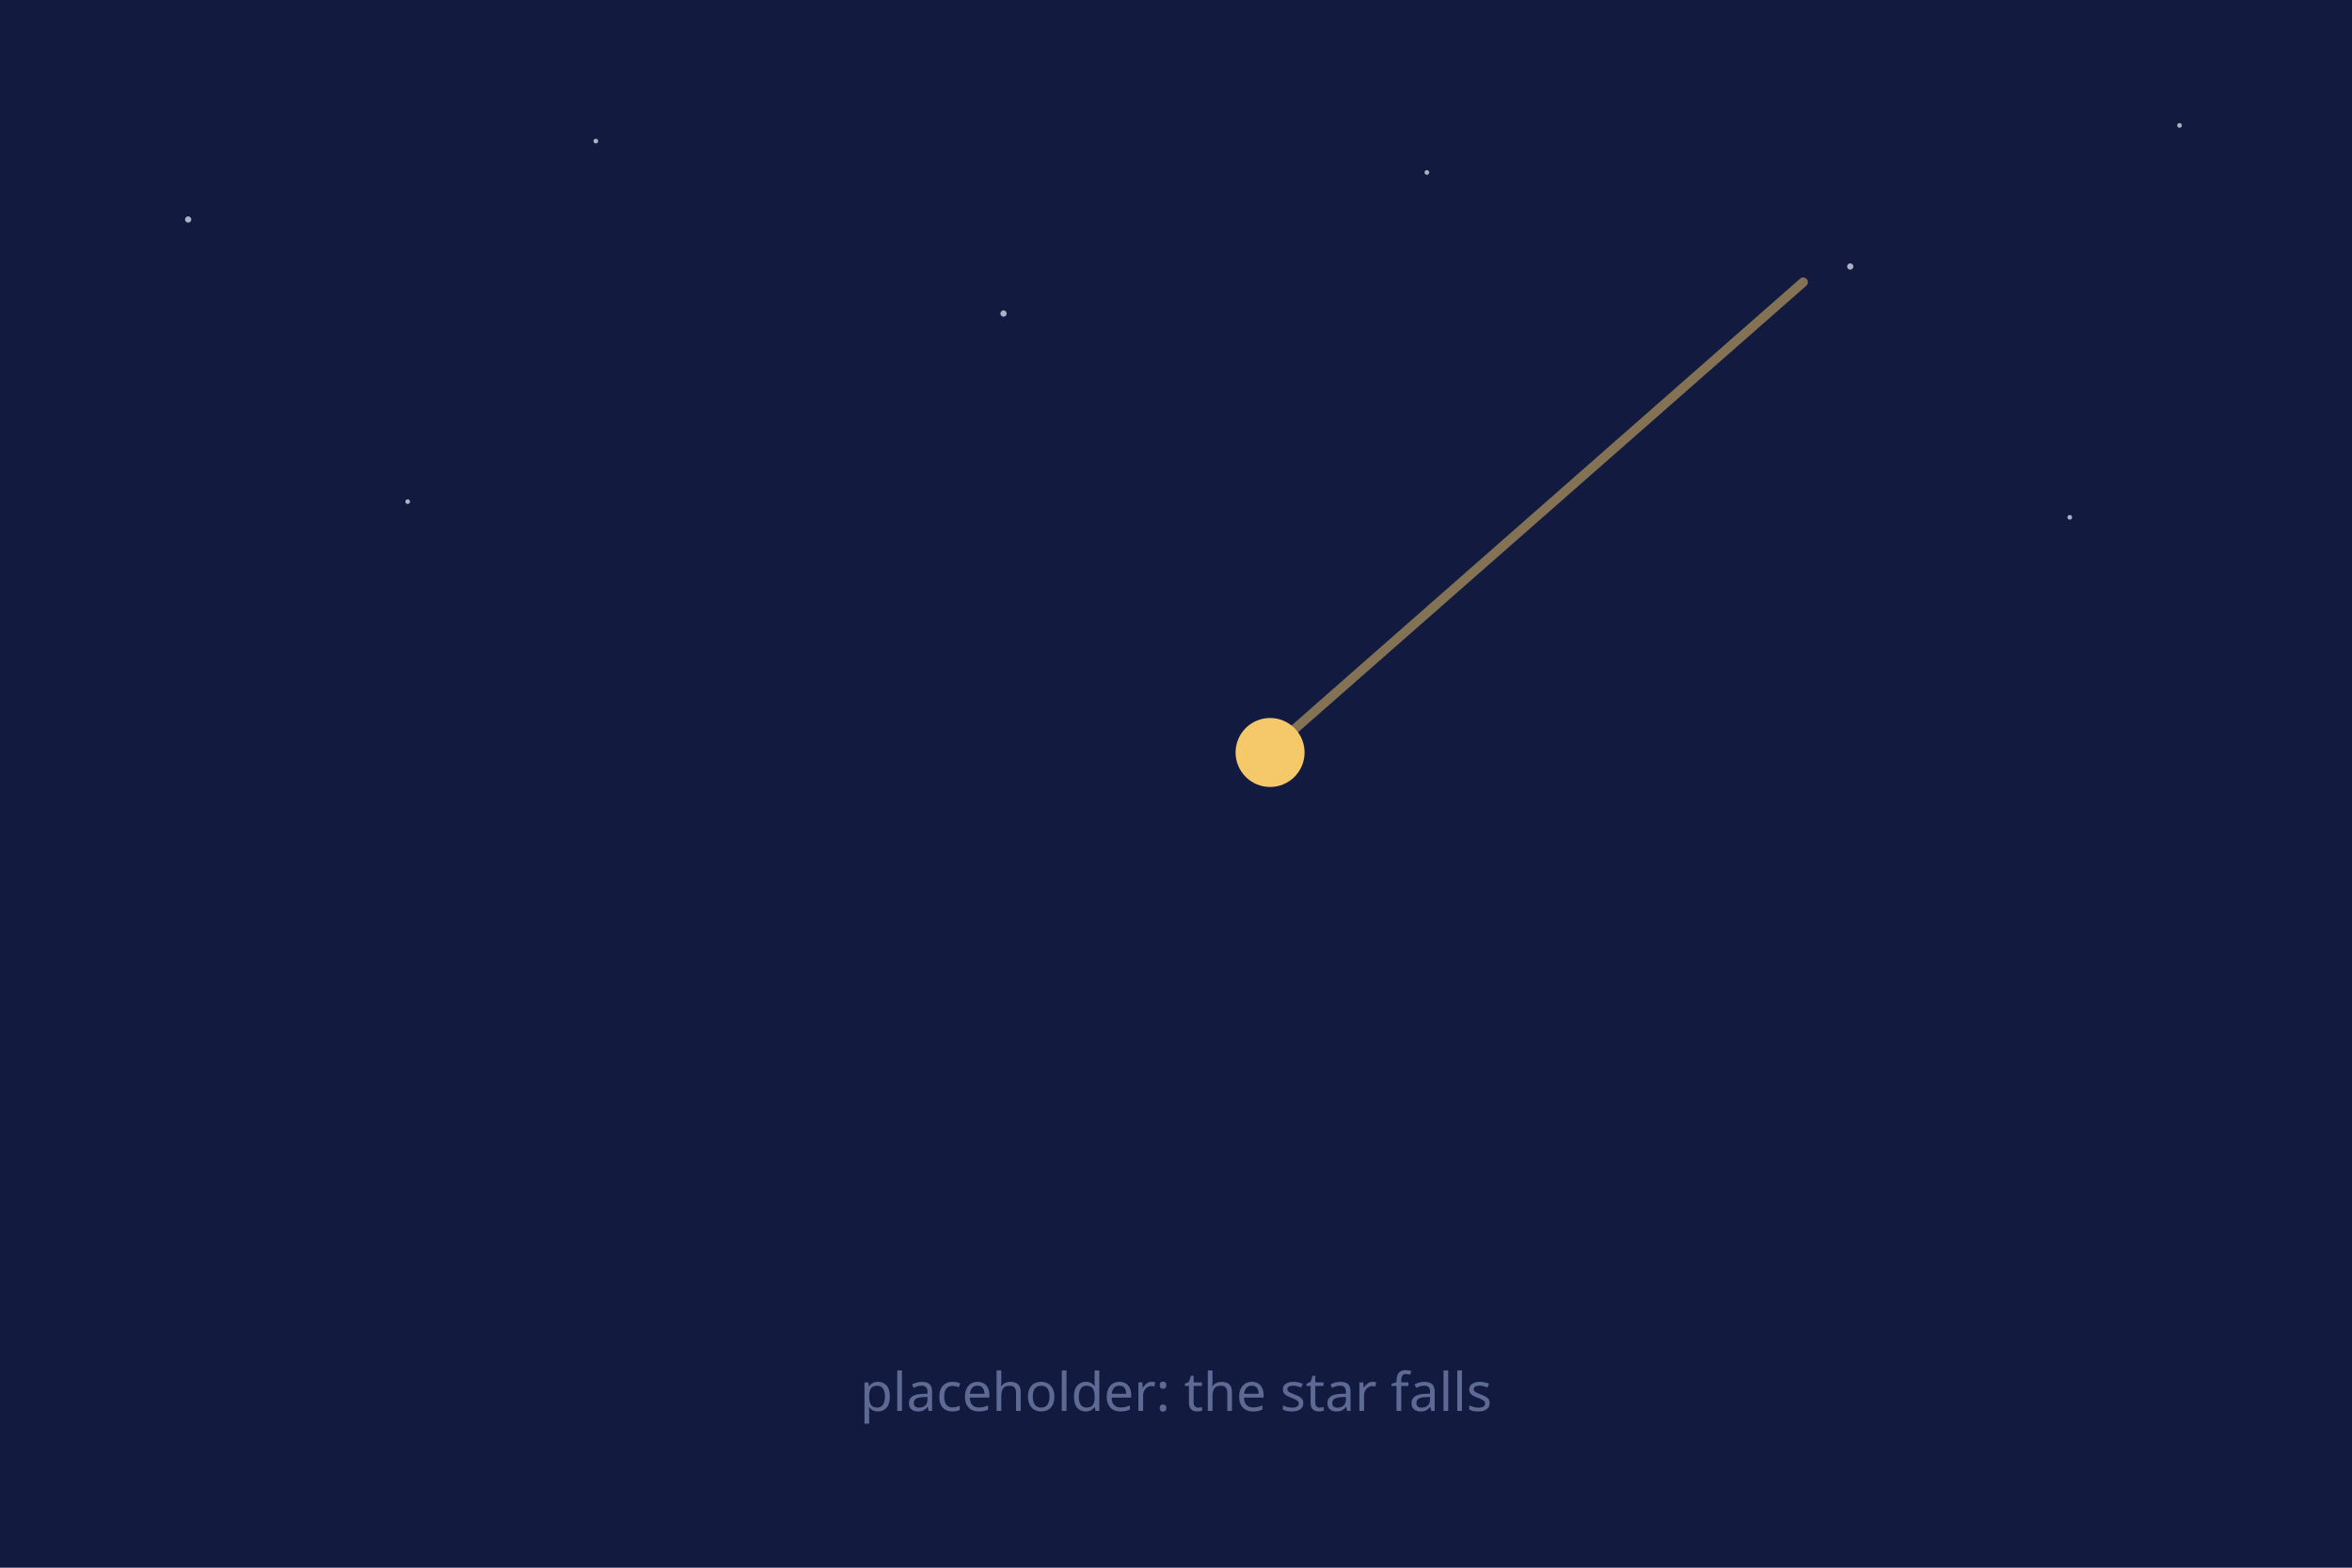
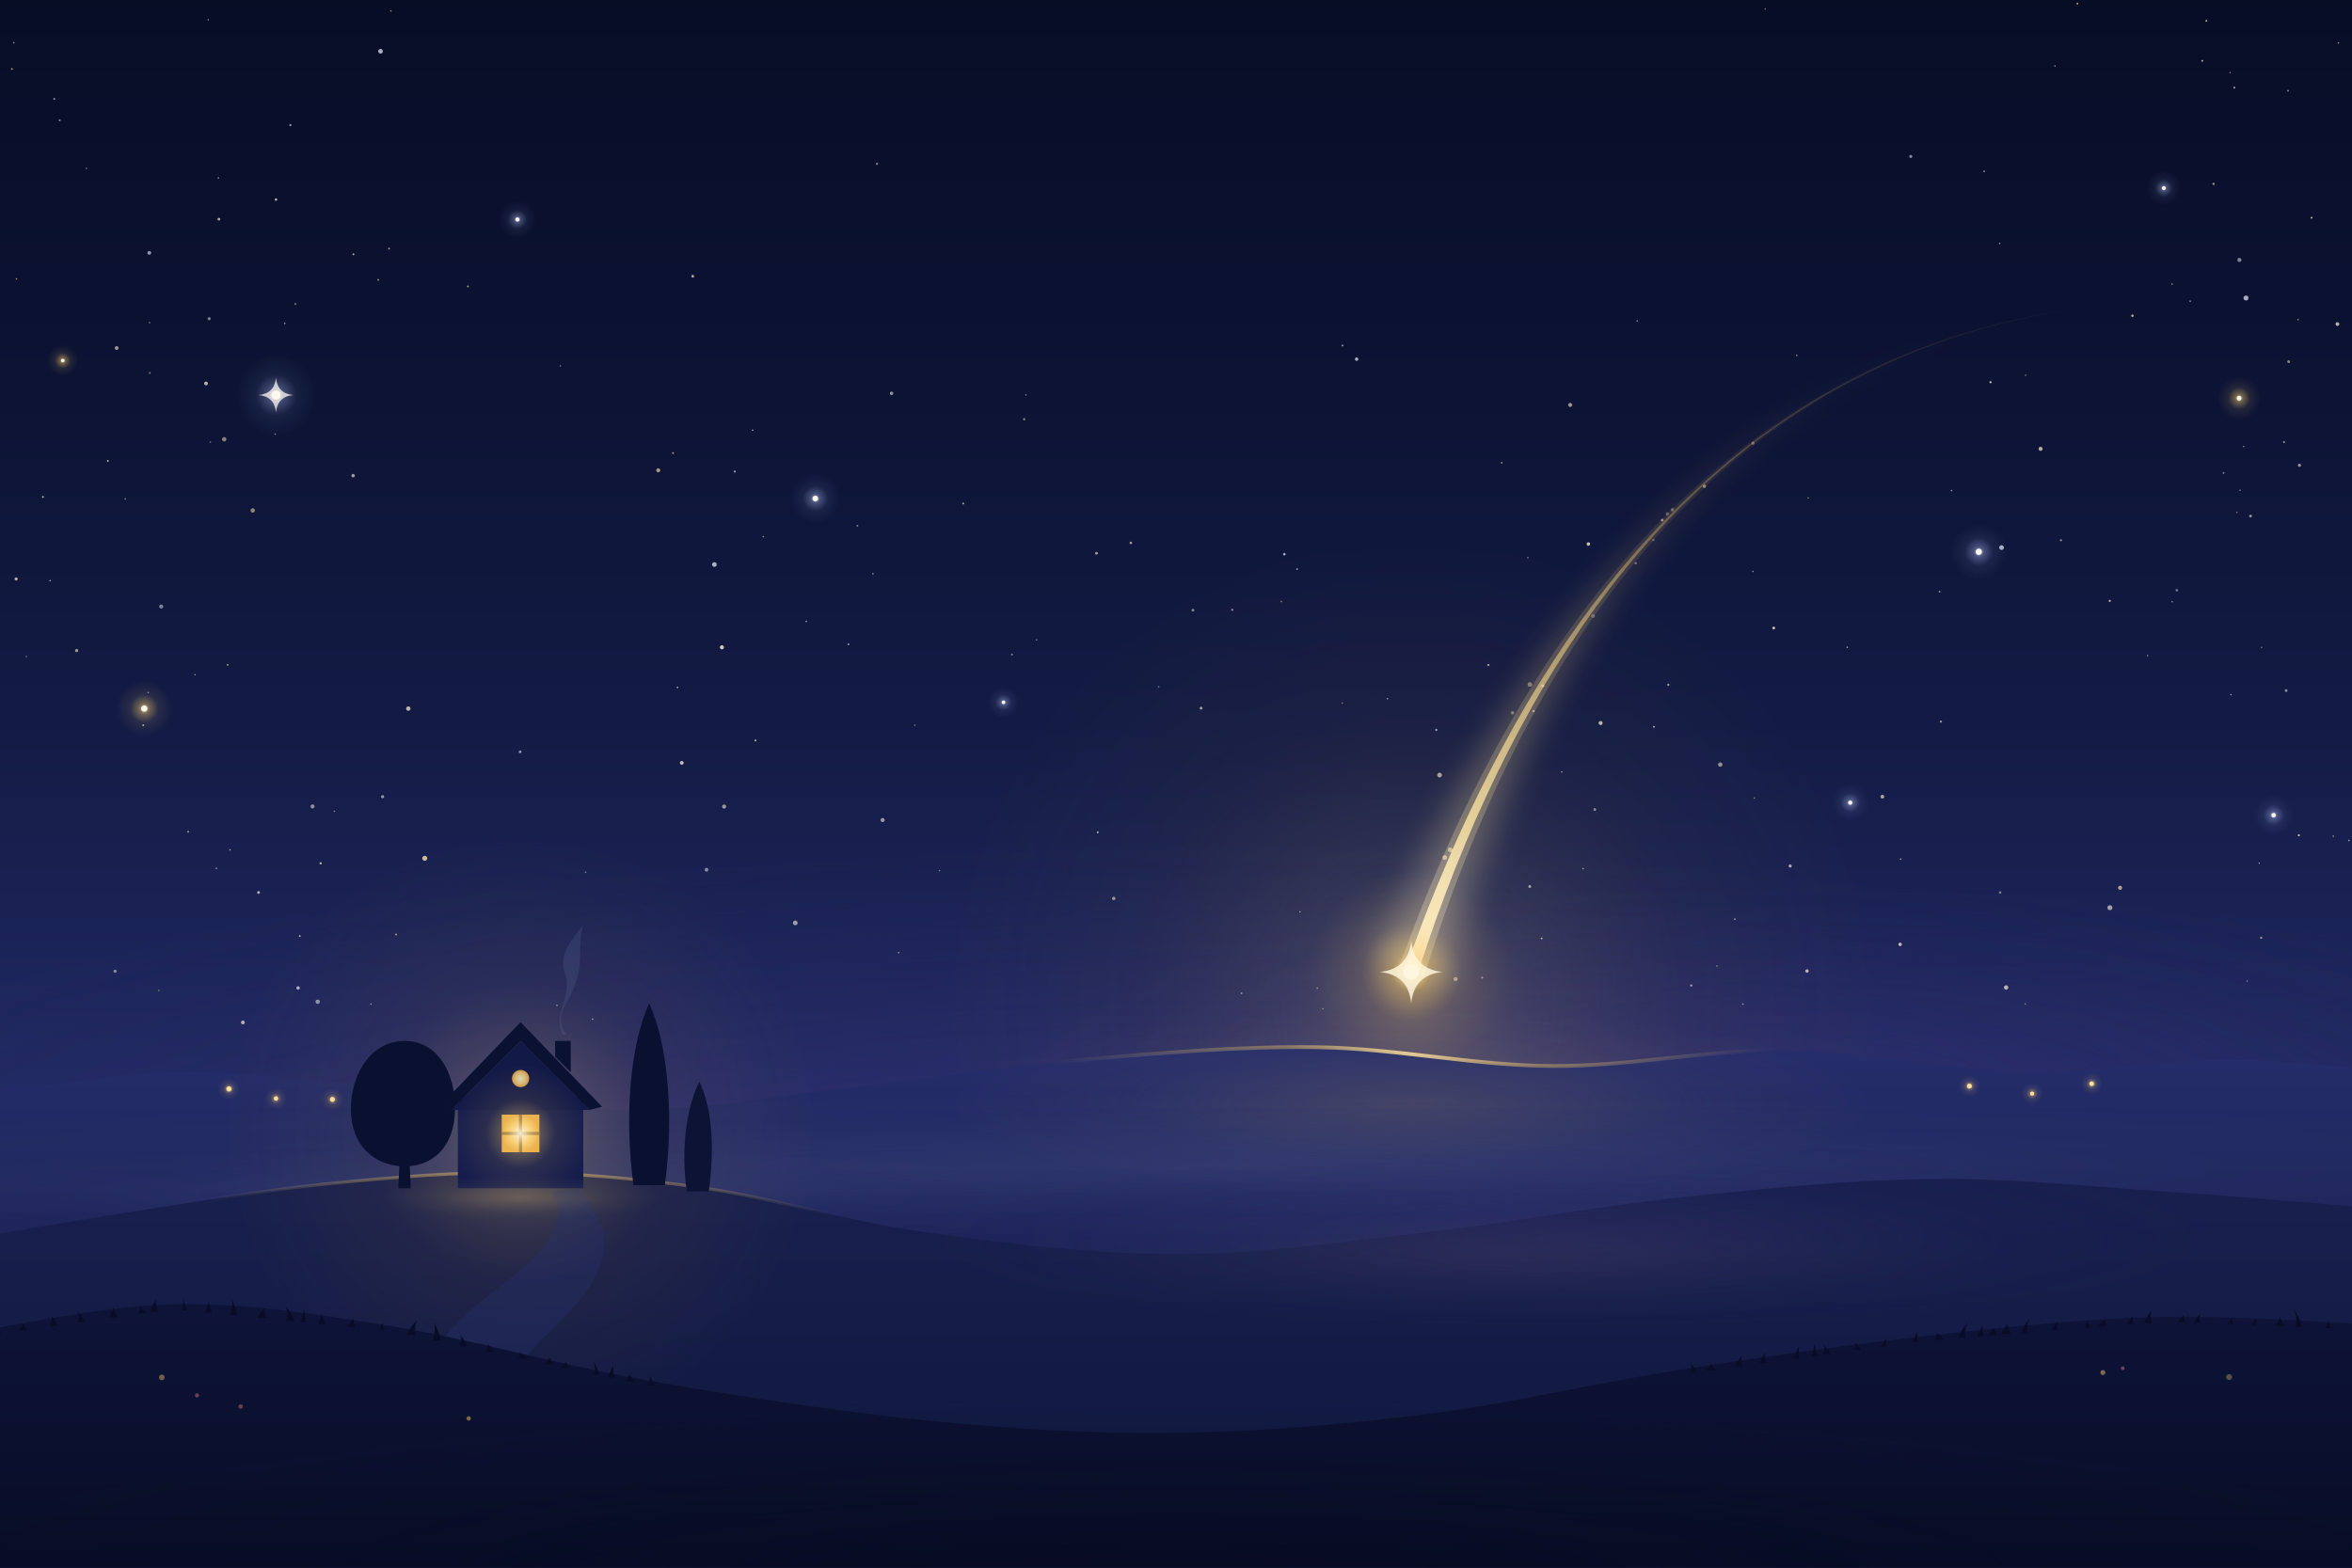
<svg xmlns="http://www.w3.org/2000/svg" viewBox="0 0 1500 1000" preserveAspectRatio="xMidYMid slice">
-   <rect width="1500" height="1000" fill="#121a40" />
-   <g fill="#eef1ff" opacity="0.7">
-     <circle cx="120" cy="140" r="2" />
-     <circle cx="380" cy="90" r="1.5" />
-     <circle cx="640" cy="200" r="2" />
-     <circle cx="910" cy="110" r="1.5" />
-     <circle cx="1180" cy="170" r="2" />
-     <circle cx="1390" cy="80" r="1.5" />
-     <circle cx="260" cy="320" r="1.5" />
-     <circle cx="1320" cy="330" r="1.5" />
+   <defs>
+     <radialGradient id="hw">
+       <stop offset="0" stop-color="#fff6dc" stop-opacity="0.9" />
+       <stop offset="0.18" stop-color="#f5c969" stop-opacity="0.42" />
+       <stop offset="0.5" stop-color="#f5c969" stop-opacity="0.1" />
+       <stop offset="1" stop-color="#f5c969" stop-opacity="0" />
+     </radialGradient>
+     <radialGradient id="hc">
+       <stop offset="0" stop-color="#f4f6ff" stop-opacity="0.85" />
+       <stop offset="0.18" stop-color="#a9b8e8" stop-opacity="0.36" />
+       <stop offset="0.5" stop-color="#a9b8e8" stop-opacity="0.08" />
+       <stop offset="1" stop-color="#a9b8e8" stop-opacity="0" />
+     </radialGradient>
+     <filter id="soft" x="-10%" y="-10%" width="120%" height="120%">
+       <feGaussianBlur stdDeviation="7" />
+     </filter>
+     <linearGradient id="sky" gradientUnits="userSpaceOnUse" x1="0" y1="0" x2="0" y2="780">
+       <stop offset="0" stop-color="#080d26" />
+       <stop offset="0.32" stop-color="#0c1334" />
+       <stop offset="0.62" stop-color="#141c47" />
+       <stop offset="0.86" stop-color="#1f2860" />
+       <stop offset="1" stop-color="#2b2d6c" />
+     </linearGradient>
+     <radialGradient id="bV">
+       <stop offset="0" stop-color="#3b3478" />
+       <stop offset="0.3" stop-color="#3b3478" stop-opacity="0.62" />
+       <stop offset="0.62" stop-color="#3b3478" stop-opacity="0.22" />
+       <stop offset="1" stop-color="#3b3478" stop-opacity="0" />
+     </radialGradient>
+     <radialGradient id="bM">
+       <stop offset="0" stop-color="#a9b8e8" />
+       <stop offset="0.3" stop-color="#a9b8e8" stop-opacity="0.62" />
+       <stop offset="0.62" stop-color="#a9b8e8" stop-opacity="0.22" />
+       <stop offset="1" stop-color="#a9b8e8" stop-opacity="0" />
+     </radialGradient>
+     <radialGradient id="bG">
+       <stop offset="0" stop-color="#f5c969" />
+       <stop offset="0.3" stop-color="#f5c969" stop-opacity="0.62" />
+       <stop offset="0.62" stop-color="#f5c969" stop-opacity="0.22" />
+       <stop offset="1" stop-color="#f5c969" stop-opacity="0" />
+     </radialGradient>
+     <radialGradient id="bK">
+       <stop offset="0" stop-color="#060a1e" />
+       <stop offset="0.3" stop-color="#060a1e" stop-opacity="0.62" />
+       <stop offset="0.62" stop-color="#060a1e" stop-opacity="0.22" />
+       <stop offset="1" stop-color="#060a1e" stop-opacity="0" />
+     </radialGradient>
+     <radialGradient id="fall" gradientUnits="userSpaceOnUse" cx="900" cy="640" r="300">
+       <stop offset="0" stop-color="#f5c969" stop-opacity="0.26" />
+       <stop offset="0.25" stop-color="#f5c969" stop-opacity="0.12" />
+       <stop offset="0.6" stop-color="#d99a2b" stop-opacity="0.04" />
+       <stop offset="1" stop-color="#d99a2b" stop-opacity="0" />
+     </radialGradient>
+     <linearGradient id="trail" gradientUnits="userSpaceOnUse" x1="1330" y1="196" x2="900" y2="620">
+       <stop offset="0" stop-color="#f5c969" stop-opacity="0" />
+       <stop offset="0.45" stop-color="#f5c969" stop-opacity="0.28" />
+       <stop offset="0.85" stop-color="#ffe7a6" stop-opacity="0.8" />
+       <stop offset="1" stop-color="#fff4d6" />
+     </linearGradient>
+     <linearGradient id="farH" gradientUnits="userSpaceOnUse" x1="0" y1="660" x2="0" y2="820">
+       <stop offset="0" stop-color="#262e6c" />
+       <stop offset="1" stop-color="#1a2255" />
+     </linearGradient>
+     <linearGradient id="midH" gradientUnits="userSpaceOnUse" x1="0" y1="740" x2="0" y2="1000">
+       <stop offset="0" stop-color="#18204f" />
+       <stop offset="1" stop-color="#0f163b" />
+     </linearGradient>
+     <linearGradient id="nearH" gradientUnits="userSpaceOnUse" x1="0" y1="830" x2="0" y2="1000">
+       <stop offset="0" stop-color="#0e1438" />
+       <stop offset="1" stop-color="#080c26" />
+     </linearGradient>
+     <radialGradient id="rim" gradientUnits="userSpaceOnUse" cx="900" cy="668" r="230">
+       <stop offset="0" stop-color="#ffe2a0" stop-opacity="0.95" />
+       <stop offset="0.35" stop-color="#f5c969" stop-opacity="0.45" />
+       <stop offset="1" stop-color="#f5c969" stop-opacity="0" />
+     </radialGradient>
+     <radialGradient id="win" gradientUnits="userSpaceOnUse" cx="332" cy="722" r="190">
+       <stop offset="0" stop-color="#f5c969" stop-opacity="0.42" />
+       <stop offset="0.18" stop-color="#f5c969" stop-opacity="0.2" />
+       <stop offset="0.5" stop-color="#d99a2b" stop-opacity="0.06" />
+       <stop offset="1" stop-color="#d99a2b" stop-opacity="0" />
+     </radialGradient>
+     <radialGradient id="pane">
+       <stop offset="0" stop-color="#fff3cf" />
+       <stop offset="0.6" stop-color="#f8d37c" />
+       <stop offset="1" stop-color="#e7a945" />
+     </radialGradient>
+     <radialGradient id="midRim" gradientUnits="userSpaceOnUse" cx="332" cy="748" r="200">
+       <stop offset="0" stop-color="#f5c969" stop-opacity="0.55" />
+       <stop offset="1" stop-color="#f5c969" stop-opacity="0" />
+     </radialGradient>
+   </defs>
+   <rect width="1500" height="1000" fill="url(#sky)" />
+   <ellipse cx="760" cy="770" rx="980" ry="230" fill="url(#bV)" opacity="0.55" />
+   <ellipse cx="1150" cy="700" rx="520" ry="140" fill="url(#bV)" opacity="0.35" />
+   <g fill="#f7f0dc">
+     <circle cx="120" cy="530.5" r="0.6" opacity="0.584" />
+     <circle cx="241.2" cy="178.5" r="0.6" opacity="0.548" />
+     <circle cx="191.2" cy="597.1" r="0.6" opacity="0.679" />
+     <circle cx="1153.2" cy="317.6" r="0.5" opacity="0.449" />
+     <circle cx="1466.5" cy="296.8" r="1" opacity="0.584" />
+     <circle cx="699.3" cy="352.9" r="0.9" opacity="0.606" />
+     <circle cx="945.3" cy="623.6" r="0.6" opacity="0.545" />
+     <circle cx="1279.4" cy="629.9" r="1.4" opacity="0.689" />
+     <circle cx="461.8" cy="514.5" r="1.3" opacity="0.586" />
+     <circle cx="996" cy="492.4" r="0.5" opacity="0.61" />
+     <circle cx="138" cy="553.9" r="0.5" opacity="0.626" />
+     <circle cx="1275.6" cy="569.3" r="0.8" opacity="0.464" />
+     <circle cx="91.4" cy="462.6" r="0.6" opacity="0.647" />
+     <circle cx="507.2" cy="588.7" r="1.5" opacity="0.596" />
+     <circle cx="843.7" cy="643.5" r="0.5" opacity="0.464" />
+     <circle cx="1474.2" cy="138.9" r="0.6" opacity="0.713" />
+     <circle cx="1345.6" cy="579" r="1.6" opacity="0.616" />
+     <circle cx="1345.5" cy="383.3" r="0.7" opacity="0.691" />
+     <circle cx="377.9" cy="650.1" r="0.5" opacity="0.627" />
+     <circle cx="856" cy="448.5" r="0.5" opacity="0.434" />
+     <circle cx="1369.6" cy="418.2" r="0.5" opacity="0.533" />
+     <circle cx="10.3" cy="369.3" r="1" opacity="0.709" />
+     <circle cx="1275.3" cy="155.3" r="0.5" opacity="0.608" />
+     <circle cx="32" cy="370.4" r="0.5" opacity="0.631" />
+     <circle cx="48.9" cy="415" r="1" opacity="0.603" />
+     <circle cx="1054.8" cy="463.6" r="0.6" opacity="0.713" />
+     <circle cx="1442.3" cy="413" r="0.5" opacity="0.435" />
+     <circle cx="199.3" cy="514.4" r="1.3" opacity="0.535" />
+     <circle cx="916" cy="465.6" r="0.7" opacity="0.636" />
+     <circle cx="1396.8" cy="192.1" r="0.5" opacity="0.587" />
+     <circle cx="357.4" cy="233.4" r="0.5" opacity="0.436" />
+     <circle cx="1425" cy="55.9" r="0.6" opacity="0.702" />
+     <circle cx="480" cy="274.4" r="0.5" opacity="0.661" />
+     <circle cx="432.1" cy="438.5" r="0.6" opacity="0.557" />
+     <circle cx="175.5" cy="276.9" r="0.5" opacity="0.47" />
+     <circle cx="213.3" cy="517.5" r="0.5" opacity="0.502" />
+     <circle cx="1237" cy="377.4" r="0.6" opacity="0.509" />
+     <circle cx="1465.6" cy="203.9" r="0.5" opacity="0.568" />
+     <circle cx="1097.1" cy="487.7" r="1.4" opacity="0.537" />
+     <circle cx="1118.8" cy="509.1" r="0.5" opacity="0.481" />
+     <circle cx="661.1" cy="408.2" r="0.5" opacity="0.497" />
+     <circle cx="481.8" cy="472.3" r="0.6" opacity="0.712" />
+     <circle cx="139.6" cy="139.8" r="0.9" opacity="0.681" />
+     <circle cx="1360" cy="201.4" r="0.8" opacity="0.676" />
+     <circle cx="1426.6" cy="326.8" r="0.5" opacity="0.433" />
+     <circle cx="1131.2" cy="400.6" r="0.9" opacity="0.78" />
+     <circle cx="441.8" cy="176.2" r="0.9" opacity="0.663" />
+     <circle cx="249.3" cy="7" r="0.5" opacity="0.568" />
+     <circle cx="1490.7" cy="206.7" r="1.2" opacity="0.716" />
+     <circle cx="16.8" cy="418.8" r="0.5" opacity="0.433" />
+     <circle cx="1013" cy="347" r="1.1" opacity="0.804" />
+     <circle cx="139.3" cy="113.5" r="0.5" opacity="0.582" />
+     <circle cx="1064" cy="436.8" r="0.7" opacity="0.606" />
+     <circle cx="1301.4" cy="286.3" r="1.3" opacity="0.687" />
+     <circle cx="355.2" cy="641.3" r="0.5" opacity="0.54" />
+     <circle cx="1498" cy="536.1" r="0.5" opacity="0.67" />
+     <circle cx="434.8" cy="486.6" r="1.2" opacity="0.761" />
+     <circle cx="146.7" cy="542.1" r="0.5" opacity="0.601" />
+     <circle cx="721.2" cy="346.3" r="0.8" opacity="0.627" />
+     <circle cx="546.8" cy="335.4" r="0.6" opacity="0.455" />
+     <circle cx="1407.1" cy="13.3" r="0.6" opacity="0.67" />
+     <circle cx="1001.4" cy="258.3" r="1.3" opacity="0.579" />
+     <circle cx="645.4" cy="417.5" r="0.6" opacity="0.508" />
+     <circle cx="73.4" cy="619.5" r="1" opacity="0.504" />
+     <circle cx="298.4" cy="182.7" r="0.6" opacity="0.59" />
+     <circle cx="541.1" cy="411" r="0.6" opacity="0.566" />
+     <circle cx="1385.3" cy="383.8" r="0.5" opacity="0.531" />
+     <circle cx="131.4" cy="244.6" r="1.2" opacity="0.728" />
+     <circle cx="1466.1" cy="532.8" r="0.7" opacity="0.718" />
+     <circle cx="248.1" cy="158.6" r="0.6" opacity="0.589" />
+     <circle cx="134.1" cy="282" r="0.5" opacity="0.431" />
+     <circle cx="1291.6" cy="640.4" r="0.5" opacity="0.431" />
+     <circle cx="928.3" cy="624.5" r="1.3" opacity="0.524" />
+     <circle cx="55.1" cy="107.4" r="0.5" opacity="0.455" />
+     <circle cx="562.9" cy="523.1" r="1.3" opacity="0.598" />
+     <circle cx="204.5" cy="550.7" r="0.7" opacity="0.722" />
+     <circle cx="1017.1" cy="516.4" r="0.9" opacity="0.521" />
+     <circle cx="1106.4" cy="586.3" r="0.6" opacity="0.486" />
+     <circle cx="27.4" cy="317" r="0.6" opacity="0.719" />
+     <circle cx="1422.3" cy="46.3" r="0.5" opacity="0.489" />
+     <circle cx="244" cy="508.2" r="1" opacity="0.564" />
+     <circle cx="1269.5" cy="243.8" r="0.7" opacity="0.739" />
+     <circle cx="1044.1" cy="204.7" r="0.5" opacity="0.555" />
+     <circle cx="74.4" cy="222" r="1.2" opacity="0.601" />
+     <circle cx="1435.3" cy="329.2" r="0.9" opacity="0.565" />
+     <circle cx="154.9" cy="652.2" r="1.2" opacity="0.689" />
+     <circle cx="79.9" cy="318.2" r="0.5" opacity="0.54" />
+     <circle cx="760.8" cy="389.2" r="0.9" opacity="0.495" />
+     <circle cx="1488.1" cy="533.4" r="0.5" opacity="0.556" />
+     <circle cx="1078.6" cy="628.6" r="0.7" opacity="0.637" />
+     <circle cx="1111.5" cy="640.5" r="0.5" opacity="0.581" />
+     <circle cx="1125.4" cy="680.9" r="0.5" opacity="0.463" />
+     <circle cx="1491.4" cy="27.4" r="0.5" opacity="0.584" />
+     <circle cx="653.2" cy="267.4" r="0.7" opacity="0.543" />
+     <circle cx="573.1" cy="607.7" r="0.5" opacity="0.595" />
+     <circle cx="68.8" cy="294" r="0.6" opacity="0.708" />
+     <circle cx="1310.6" cy="42.1" r="0.5" opacity="0.564" />
+     <circle cx="1459.2" cy="57.9" r="0.6" opacity="0.467" />
+     <circle cx="1020.8" cy="461.2" r="1.3" opacity="0.721" />
+     <circle cx="918.1" cy="494.4" r="1.5" opacity="0.628" />
+     <circle cx="710.3" cy="573.1" r="1.1" opacity="0.553" />
+     <circle cx="1411.7" cy="117.3" r="0.7" opacity="0.607" />
+     <circle cx="1211.8" cy="602.4" r="1.1" opacity="0.745" />
+     <circle cx="568.6" cy="250.9" r="1.1" opacity="0.589" />
+     <circle cx="1385.3" cy="181.2" r="0.5" opacity="0.553" />
+     <circle cx="1430.9" cy="284.8" r="0.5" opacity="0.53" />
+     <circle cx="1291.8" cy="239.4" r="0.5" opacity="0.477" />
+     <circle cx="1459.6" cy="230.7" r="0.9" opacity="0.526" />
+     <circle cx="176" cy="127.3" r="0.8" opacity="0.726" />
+     <circle cx="559.3" cy="104.5" r="0.7" opacity="0.515" />
+     <circle cx="1314.4" cy="344.6" r="0.7" opacity="0.515" />
+     <circle cx="95.4" cy="205.8" r="0.5" opacity="0.511" />
+     <circle cx="1152.4" cy="619.4" r="1.1" opacity="0.712" />
+     <circle cx="817.2" cy="383.7" r="0.5" opacity="0.504" />
+     <circle cx="766" cy="451.7" r="0.9" opacity="0.617" />
+     <circle cx="460.4" cy="412.9" r="1.3" opacity="0.822" />
+     <circle cx="614.3" cy="321.2" r="0.6" opacity="0.652" />
+     <circle cx="1141.7" cy="552.4" r="1" opacity="0.679" />
+     <circle cx="1404.5" cy="38.8" r="0.6" opacity="0.687" />
+     <circle cx="957.7" cy="295.2" r="0.5" opacity="0.678" />
+     <circle cx="133.4" cy="203.3" r="1" opacity="0.493" />
+     <circle cx="1237.8" cy="460.3" r="0.7" opacity="0.564" />
+     <circle cx="1009.6" cy="554.1" r="0.5" opacity="0.611" />
+     <circle cx="1200.5" cy="508.2" r="1.2" opacity="0.647" />
+     <circle cx="164.9" cy="569.3" r="0.9" opacity="0.686" />
+     <circle cx="700.1" cy="530.9" r="0.6" opacity="0.714" />
+     <circle cx="188.4" cy="193.9" r="0.6" opacity="0.462" />
+     <circle cx="181.6" cy="206.3" r="0.5" opacity="0.616" />
+     <circle cx="260.4" cy="452" r="1.4" opacity="0.731" />
+     <circle cx="556.7" cy="366" r="0.5" opacity="0.615" />
+     <circle cx="225.2" cy="303.4" r="1.1" opacity="0.619" />
+     <circle cx="949.2" cy="424.2" r="0.7" opacity="0.612" />
+     <circle cx="1095" cy="616.2" r="0.5" opacity="0.503" />
+     <circle cx="1117.9" cy="364.5" r="0.5" opacity="0.534" />
+     <circle cx="1178.1" cy="412.9" r="0.5" opacity="0.64" />
+     <circle cx="225.4" cy="162.2" r="0.6" opacity="0.702" />
+     <circle cx="983.2" cy="598.6" r="0.6" opacity="0.639" />
+     <circle cx="1456.7" cy="282" r="0.6" opacity="0.632" />
+     <circle cx="145.2" cy="424.1" r="0.6" opacity="0.564" />
+     <circle cx="974.4" cy="355.7" r="0.5" opacity="0.472" />
  </g>
-   <path d="M1150 180 L820 470" stroke="#f5c969" stroke-width="6" stroke-linecap="round" opacity="0.5" />
-   <circle cx="810" cy="480" r="22" fill="#f5c969" />
-   <text x="750" y="900" font-family="sans-serif" font-size="34" fill="#a9b8e8" text-anchor="middle" opacity="0.5">placeholder: the star falls</text>
+   <g fill="#e3e8fb">
+     <circle cx="38.1" cy="76.7" r="0.6" opacity="0.604" />
+     <circle cx="450.6" cy="554.8" r="1.2" opacity="0.534" />
+     <circle cx="185.2" cy="79.8" r="0.7" opacity="0.608" />
+     <circle cx="1388.3" cy="376.5" r="0.8" opacity="0.488" />
+     <circle cx="1218.6" cy="99.8" r="1" opacity="0.542" />
+     <circle cx="94.5" cy="441.8" r="0.5" opacity="0.514" />
+     <circle cx="1418.1" cy="301.7" r="0.6" opacity="0.482" />
+     <circle cx="784.3" cy="682.1" r="1.4" opacity="0.802" />
+     <circle cx="1433.1" cy="625.8" r="0.5" opacity="0.452" />
+     <circle cx="190.1" cy="630.2" r="1.1" opacity="0.718" />
+     <circle cx="236.6" cy="640.5" r="0.5" opacity="0.585" />
+     <circle cx="865.2" cy="229.1" r="1.1" opacity="0.709" />
+     <circle cx="654.3" cy="251.9" r="0.5" opacity="0.54" />
+     <circle cx="1265.4" cy="109.3" r="0.6" opacity="0.522" />
+     <circle cx="829.1" cy="581.6" r="0.5" opacity="0.555" />
+     <circle cx="242.7" cy="32.7" r="1.5" opacity="0.73" />
+     <circle cx="1276.5" cy="349.3" r="1.5" opacity="0.713" />
+     <circle cx="1432.4" cy="190.1" r="1.6" opacity="0.722" />
+     <circle cx="1428.2" cy="165.8" r="1.3" opacity="0.533" />
+     <circle cx="34.6" cy="63.1" r="0.6" opacity="0.642" />
+     <circle cx="1422.8" cy="443.1" r="0.5" opacity="0.617" />
+     <circle cx="1244.6" cy="312.9" r="0.5" opacity="0.606" />
+     <circle cx="884.8" cy="445.7" r="0.5" opacity="0.646" />
+     <circle cx="738.9" cy="438.1" r="0.5" opacity="0.457" />
+     <circle cx="102.8" cy="386.9" r="1.3" opacity="0.495" />
+     <circle cx="819.1" cy="353.5" r="0.8" opacity="0.74" />
+     <circle cx="1428.6" cy="312.7" r="0.5" opacity="0.52" />
+     <circle cx="455.6" cy="360.1" r="1.5" opacity="0.731" />
+     <circle cx="785.9" cy="389" r="0.7" opacity="0.533" />
+     <circle cx="1440.8" cy="550.6" r="0.5" opacity="0.538" />
+     <circle cx="202.6" cy="639" r="1.4" opacity="0.552" />
+     <circle cx="1458" cy="440.5" r="0.9" opacity="0.549" />
+     <circle cx="132.8" cy="12.6" r="0.5" opacity="0.512" />
+     <circle cx="975.6" cy="565.5" r="0.9" opacity="0.662" />
+     <circle cx="468.6" cy="300.8" r="0.7" opacity="0.601" />
+     <circle cx="856.2" cy="220.4" r="0.6" opacity="0.599" />
+     <circle cx="95.2" cy="161.3" r="1.2" opacity="0.614" />
+     <circle cx="8.8" cy="27.3" r="0.5" opacity="0.548" />
+     <circle cx="791.8" cy="633.6" r="0.6" opacity="0.471" />
+     <circle cx="373.5" cy="556.4" r="0.5" opacity="0.455" />
+     <circle cx="331.7" cy="479.6" r="0.9" opacity="0.569" />
+     <circle cx="827.2" cy="363" r="0.6" opacity="0.569" />
+     <circle cx="514.2" cy="396.4" r="0.5" opacity="0.679" />
+   </g>
+   <g fill="#fbe3a8">
+     <circle cx="1442.1" cy="598.2" r="0.7" opacity="0.604" />
+     <circle cx="252.6" cy="596.1" r="0.6" opacity="0.594" />
+     <circle cx="1145.9" cy="226.7" r="0.5" opacity="0.573" />
+     <circle cx="583.4" cy="462.6" r="0.5" opacity="0.466" />
+     <circle cx="1212.1" cy="548" r="0.5" opacity="0.668" />
+     <circle cx="419.8" cy="300" r="1.3" opacity="0.62" />
+     <circle cx="7.6" cy="44" r="0.6" opacity="0.579" />
+     <circle cx="599.2" cy="555.3" r="0.5" opacity="0.468" />
+     <circle cx="161.2" cy="325.6" r="1.4" opacity="0.545" />
+     <circle cx="1125.8" cy="5.7" r="0.5" opacity="0.439" />
+     <circle cx="429.2" cy="289" r="0.6" opacity="0.634" />
+     <circle cx="1352.1" cy="566.3" r="1.3" opacity="0.673" />
+     <circle cx="95.5" cy="237.9" r="0.6" opacity="0.496" />
+     <circle cx="486.8" cy="342.3" r="0.5" opacity="0.546" />
+     <circle cx="1324.9" cy="2.3" r="0.6" opacity="0.664" />
+     <circle cx="10.5" cy="177.9" r="0.5" opacity="0.61" />
+     <circle cx="1384.5" cy="683.1" r="1" opacity="0.581" />
+     <circle cx="270.9" cy="547.5" r="1.6" opacity="0.795" />
+     <circle cx="101.3" cy="631.8" r="0.5" opacity="0.475" />
+     <circle cx="143" cy="280.2" r="1.4" opacity="0.529" />
+     <circle cx="840.1" cy="630.3" r="0.5" opacity="0.574" />
+     <circle cx="124.4" cy="430.4" r="0.5" opacity="0.571" />
+   </g>
+   <circle cx="176" cy="252" r="26" fill="url(#hc)" />
+   <circle cx="176" cy="252" r="2.9" fill="#fffaf0" opacity="0.95" />
+   <path transform="translate(176 252) scale(1.1)" d="M0-10Q.9-.9 10 0Q.9.9 0 10Q-.9.9-10 0Q-.9-.9 0-10Z" fill="#fffaf0" opacity="0.75" />
+   <circle cx="520" cy="318" r="16" fill="url(#hc)" />
+   <circle cx="520" cy="318" r="1.8" fill="#fffaf0" opacity="0.95" />
+   <circle cx="92" cy="452" r="18" fill="url(#hw)" />
+   <circle cx="92" cy="452" r="2" fill="#fffaf0" opacity="0.95" />
+   <circle cx="1262" cy="352" r="18" fill="url(#hc)" />
+   <circle cx="1262" cy="352" r="2" fill="#fffaf0" opacity="0.95" />
+   <circle cx="1428" cy="254" r="14" fill="url(#hw)" />
+   <circle cx="1428" cy="254" r="1.5" fill="#fffaf0" opacity="0.95" />
+   <circle cx="1180" cy="512" r="12" fill="url(#hc)" />
+   <circle cx="1180" cy="512" r="1.3" fill="#fffaf0" opacity="0.95" />
+   <circle cx="640" cy="448" r="10" fill="url(#hc)" />
+   <circle cx="640" cy="448" r="1.1" fill="#fffaf0" opacity="0.95" />
+   <circle cx="330" cy="140" r="12" fill="url(#hc)" />
+   <circle cx="330" cy="140" r="1.3" fill="#fffaf0" opacity="0.95" />
+   <circle cx="1380" cy="120" r="11" fill="url(#hc)" />
+   <circle cx="1380" cy="120" r="1.2" fill="#fffaf0" opacity="0.95" />
+   <circle cx="1450" cy="520" r="13" fill="url(#hc)" />
+   <circle cx="1450" cy="520" r="1.4" fill="#fffaf0" opacity="0.95" />
+   <circle cx="40" cy="230" r="10" fill="url(#hw)" />
+   <circle cx="40" cy="230" r="1.1" fill="#fffaf0" opacity="0.95" />
+   <circle cx="900" cy="640" r="300" fill="url(#fall)" />
+   <g filter="url(#soft)">
+     <path d="M1329.9 195.5C1324.5 196.4 1307.9 198.8 1297.1 200.9C1286.3 203.1 1275.7 205.5 1265.2 208.3C1254.7 211.1 1244.4 214.2 1234.3 217.6C1224.1 221.1 1214.1 224.9 1204.3 229C1194.4 233.1 1184.7 237.5 1175.1 242.3C1165.6 247.1 1156.1 252.2 1146.9 257.7C1137.6 263.2 1128.4 269 1119.4 275.2C1110.4 281.3 1101.5 287.8 1092.8 294.7C1084 301.6 1075.4 308.8 1067 316.4C1058.5 324 1050.2 331.9 1042 340.2C1033.8 348.5 1025.7 357.2 1017.8 366.3C1009.8 375.3 1002 384.7 994.4 394.5C986.7 404.2 979.2 414.4 971.8 424.9C964.4 435.4 957.2 446.3 950.1 457.5C943 468.8 936 480.4 929.2 492.4C922.3 504.4 915.7 516.8 909.1 529.5C902.6 542.2 896.2 555.3 889.9 568.8C883.7 582.3 874.6 603.5 871.6 610.4L928.4 629.6C930.3 622.7 935.9 601.5 940 588C944.1 574.4 948.4 561.2 952.9 548.3C957.3 535.5 962 522.9 966.9 510.7C971.8 498.5 977 486.6 982.3 475.1C987.6 463.6 993.1 452.4 998.9 441.5C1004.6 430.7 1010.6 420.2 1016.7 410C1022.9 399.8 1029.3 390 1035.9 380.5C1042.5 371 1049.3 361.8 1056.3 353C1063.3 344.2 1070.6 335.7 1078 327.6C1085.5 319.5 1093.2 311.7 1101 304.3C1108.9 296.9 1117 289.8 1125.3 283.1C1133.6 276.4 1142.2 270.1 1150.9 264.1C1159.7 258.1 1168.6 252.5 1177.8 247.2C1186.9 242 1196.3 237.1 1205.9 232.6C1215.4 228 1225.2 223.9 1235.2 220.1C1245.1 216.4 1255.3 213 1265.7 210C1276 207 1286.6 204.3 1297.3 202.1C1308 199.8 1324.6 197.4 1330.1 196.5Z" fill="url(#trail)" opacity="0.14" />
+     <path d="M1329.9 195.6C1324.5 196.5 1307.9 198.9 1297.1 201.1C1286.3 203.2 1275.7 205.7 1265.3 208.6C1254.8 211.4 1244.6 214.6 1234.5 218.2C1224.4 221.7 1214.4 225.6 1204.6 229.8C1194.8 234 1185.2 238.6 1175.8 243.5C1166.3 248.4 1157 253.7 1147.9 259.3C1138.7 264.9 1129.7 270.8 1120.9 277.2C1112.1 283.5 1103.4 290.1 1094.9 297.2C1086.4 304.2 1078 311.6 1069.8 319.3C1061.6 327 1053.6 335.1 1045.7 343.6C1037.8 352 1030.1 360.8 1022.5 370C1014.9 379.1 1007.5 388.7 1000.3 398.6C993 408.4 985.9 418.7 979 429.3C972 439.9 965.2 450.9 958.6 462.2C952 473.5 945.5 485.2 939.2 497.3C932.9 509.3 926.7 521.7 920.8 534.5C914.8 547.3 908.9 560.4 903.3 573.9C897.6 587.4 889.5 608.6 886.7 615.5L913.3 624.5C915.5 617.6 922 596.4 926.7 582.9C931.3 569.3 936.2 556.2 941.2 543.3C946.3 530.5 951.5 518 956.9 505.8C962.3 493.7 967.9 481.9 973.7 470.5C979.5 459 985.5 447.9 991.7 437.1C997.9 426.4 1004.3 416 1010.9 405.9C1017.4 395.8 1024.2 386.1 1031.1 376.7C1038.1 367.4 1045.2 358.3 1052.6 349.7C1059.9 341 1067.4 332.7 1075.2 324.7C1082.9 316.7 1090.8 309.1 1098.9 301.8C1107 294.6 1115.3 287.7 1123.8 281.1C1132.3 274.6 1141 268.3 1149.9 262.5C1158.8 256.7 1167.9 251.2 1177.1 246C1186.4 240.9 1195.9 236.1 1205.5 231.7C1215.1 227.3 1225 223.3 1235 219.6C1245 215.9 1255.2 212.6 1265.6 209.7C1276 206.7 1286.5 204.2 1297.3 201.9C1308 199.7 1324.6 197.3 1330.1 196.4Z" fill="url(#trail)" opacity="0.22" />
+   </g>
+   <path d="M1330 195.7C1324.5 196.6 1307.9 199 1297.1 201.2C1286.4 203.4 1275.8 205.9 1265.3 208.7C1254.9 211.6 1244.6 214.8 1234.5 218.4C1224.5 222 1214.5 225.9 1204.8 230.1C1195 234.4 1185.4 239 1176 243.9C1166.6 248.9 1157.3 254.2 1148.2 259.9C1139.1 265.5 1130.2 271.5 1121.5 277.9C1112.7 284.3 1104.1 291 1095.7 298.1C1087.2 305.1 1079 312.5 1070.9 320.3C1062.7 328.1 1054.8 336.2 1047 344.7C1039.2 353.2 1031.6 362.1 1024.2 371.3C1016.7 380.5 1009.4 390.1 1002.3 400C995.2 409.9 988.2 420.2 981.4 430.8C974.6 441.5 968 452.4 961.6 463.8C955.1 475.2 948.8 486.9 942.7 498.9C936.5 511 930.6 523.4 924.8 536.2C919 549 913.3 562.2 907.9 575.7C902.4 589.2 894.6 610.3 891.9 617.3L908.1 622.7C910.4 615.8 917.2 594.6 922.1 581.1C926.9 567.6 932 554.4 937.2 541.6C942.4 528.8 947.9 516.3 953.4 504.2C959 492 964.8 480.3 970.8 468.8C976.8 457.4 982.9 446.3 989.2 435.6C995.6 424.9 1002.1 414.5 1008.8 404.5C1015.5 394.4 1022.4 384.8 1029.5 375.4C1036.5 366.1 1043.8 357.1 1051.3 348.5C1058.7 339.9 1066.3 331.6 1074.1 323.7C1082 315.8 1090 308.2 1098.2 301C1106.4 293.7 1114.7 286.9 1123.3 280.4C1131.9 273.9 1140.6 267.7 1149.5 261.9C1158.5 256.1 1167.6 250.7 1176.9 245.6C1186.2 240.5 1195.7 235.8 1205.3 231.4C1215 227 1224.9 223 1234.9 219.4C1244.9 215.7 1255.1 212.4 1265.5 209.5C1275.9 206.6 1286.5 204 1297.3 201.8C1308 199.6 1324.6 197.2 1330 196.3Z" fill="url(#trail)" opacity="0.3" />
+   <path d="M1330 195.8C1325.5 196.5 1311.9 198.5 1303 200.2C1294.2 201.8 1285.4 203.8 1276.8 205.9C1268.2 208.1 1259.7 210.5 1251.3 213.1C1242.9 215.7 1234.6 218.6 1226.4 221.7C1218.3 224.8 1210.2 228.2 1202.3 231.7C1194.4 235.3 1186.6 239.1 1178.9 243.2C1171.2 247.2 1163.6 251.5 1156.1 256C1148.7 260.5 1141.3 265.3 1134.1 270.3C1126.8 275.2 1119.7 280.5 1112.7 285.9C1105.7 291.4 1098.8 297.1 1092 303C1085.2 308.9 1078.6 315.1 1072 321.5C1065.5 327.9 1059 334.5 1052.7 341.4C1046.3 348.3 1040.1 355.4 1034 362.7C1027.9 370.1 1021.9 377.7 1016 385.5C1010.2 393.3 1004.4 401.4 998.7 409.6C993.1 417.9 987.5 426.5 982.1 435.2C976.6 444 971.3 453 966.1 462.2C960.9 471.5 955.8 481 950.8 490.7C945.8 500.4 940.9 510.3 936.1 520.5C931.3 530.7 926.6 541.1 922.1 551.8C917.5 562.5 913.1 573.4 908.7 584.5C904.4 595.7 898.1 613 896 618.7L904 621.3C905.9 615.6 911.6 598.3 915.6 587.1C919.6 575.9 923.7 565 928 554.2C932.3 543.5 936.6 533.1 941.1 522.8C945.6 512.6 950.3 502.6 955 492.8C959.8 483 964.7 473.5 969.7 464.2C974.7 454.9 979.8 445.9 985 437C990.3 428.2 995.7 419.6 1001.2 411.3C1006.7 402.9 1012.3 394.8 1018 386.9C1023.8 379.1 1029.6 371.4 1035.6 364C1041.6 356.6 1047.7 349.5 1053.9 342.6C1060.2 335.6 1066.5 328.9 1073 322.5C1079.5 316.1 1086.1 309.8 1092.8 303.9C1099.5 297.9 1106.3 292.2 1113.3 286.7C1120.2 281.2 1127.3 275.9 1134.5 270.9C1141.7 265.9 1149 261.1 1156.5 256.6C1163.9 252 1171.5 247.7 1179.1 243.7C1186.8 239.6 1194.6 235.8 1202.5 232.2C1210.4 228.6 1218.5 225.2 1226.6 222.1C1234.8 219 1243 216.1 1251.4 213.5C1259.8 210.9 1268.3 208.5 1276.9 206.3C1285.5 204.2 1294.3 202.2 1303.1 200.5C1312 198.9 1325.5 196.9 1330 196.2Z" fill="url(#trail)" />
+   <circle cx="978" cy="453.6" r="0.8" fill="#ffeab5" opacity="0.512" />
+   <circle cx="1118" cy="282.7" r="1" fill="#ffeab5" opacity="0.351" />
+   <circle cx="921.4" cy="547" r="1.5" fill="#ffeab5" opacity="0.614" />
+   <circle cx="964.6" cy="454.7" r="1.1" fill="#ffeab5" opacity="0.373" />
+   <circle cx="924.9" cy="542.1" r="1.5" fill="#ffeab5" opacity="0.603" />
+   <circle cx="1063.4" cy="327.8" r="1.1" fill="#ffeab5" opacity="0.308" />
+   <circle cx="1060.1" cy="331.8" r="0.9" fill="#ffeab5" opacity="0.53" />
+   <circle cx="1066.6" cy="325.1" r="1.1" fill="#ffeab5" opacity="0.337" />
+   <circle cx="1043.2" cy="359.3" r="0.8" fill="#ffeab5" opacity="0.376" />
+   <circle cx="1087" cy="310.2" r="1.1" fill="#ffeab5" opacity="0.482" />
+   <circle cx="1016" cy="392.9" r="1.2" fill="#ffeab5" opacity="0.3" />
+   <circle cx="984" cy="437.5" r="0.9" fill="#ffeab5" opacity="0.563" />
+   <circle cx="975.7" cy="436.6" r="1.5" fill="#ffeab5" opacity="0.384" />
+   <circle cx="1054.4" cy="344.4" r="0.8" fill="#ffeab5" opacity="0.304" />
+   <circle cx="900" cy="620" r="64" fill="url(#hw)" />
+   <circle cx="900" cy="620" r="26" fill="url(#hw)" />
+   <circle cx="900" cy="620" r="5" fill="#fffaf0" />
+   <path transform="translate(900 620) scale(2)" d="M0-10Q.9-.9 10 0Q.9.9 0 10Q-.9.9-10 0Q-.9-.9 0-10Z" fill="#fff6dc" opacity="0.85" />
+   <path d="M-30 702C-6.7 699 63.3 685.3 110 684C156.7 682.7 201.7 690 250 694C298.3 698 351.7 708 400 708C448.3 708 491.7 699.3 540 694C588.3 688.7 640 680.3 690 676C740 671.7 790 667.3 840 668C890 668.7 940 679.7 990 680C1040 680.3 1090 669.3 1140 670C1190 670.7 1243.3 683 1290 684C1336.7 685 1380 676 1420 676C1460 676 1511.7 682.7 1530 684L1530 1010L-30 1010Z" fill="url(#farH)" />
+   <ellipse cx="900" cy="704" rx="300" ry="60" fill="url(#bG)" opacity="0.16" />
+   <path d="M-30 702C-6.7 699 63.3 685.3 110 684C156.7 682.7 201.7 690 250 694C298.3 698 351.7 708 400 708C448.3 708 491.7 699.3 540 694C588.3 688.7 640 680.3 690 676C740 671.7 790 667.3 840 668C890 668.7 940 679.7 990 680C1040 680.3 1090 669.3 1140 670C1190 670.7 1243.3 683 1290 684C1336.7 685 1380 676 1420 676C1460 676 1511.7 682.7 1530 684" fill="none" stroke="url(#rim)" stroke-width="2.4" opacity="0.9" />
+   <circle cx="146" cy="694.6" r="7" fill="url(#hw)" />
+   <circle cx="146" cy="694.6" r="1.7" fill="#ffe3a1" opacity="0.95" />
+   <circle cx="176" cy="700.7" r="7" fill="url(#hw)" />
+   <circle cx="176" cy="700.7" r="1.4" fill="#ffe3a1" opacity="0.95" />
+   <circle cx="212" cy="701.3" r="7" fill="url(#hw)" />
+   <circle cx="212" cy="701.3" r="1.6" fill="#ffe3a1" opacity="0.95" />
+   <circle cx="1256" cy="692.8" r="7" fill="url(#hw)" />
+   <circle cx="1256" cy="692.8" r="1.6" fill="#ffe3a1" opacity="0.95" />
+   <circle cx="1296" cy="697.6" r="7" fill="url(#hw)" />
+   <circle cx="1296" cy="697.6" r="1.3" fill="#ffe3a1" opacity="0.95" />
+   <circle cx="1334" cy="691.3" r="7" fill="url(#hw)" />
+   <circle cx="1334" cy="691.3" r="1.5" fill="#ffe3a1" opacity="0.95" />
+   <ellipse cx="760" cy="744" rx="980" ry="46" fill="url(#bM)" opacity="0.1" />
+   <ellipse cx="300" cy="762" rx="420" ry="30" fill="url(#bM)" opacity="0.08" />
+   <path d="M-30 792C-10 788.7 50 778.2 90 772C130 765.8 170 759 210 755C250 751 290 747.5 330 748C370 748.5 406.7 751.7 450 758C493.3 764.3 540 779 590 786C640 793 696.7 800 750 800C803.3 800 856.7 792 910 786C963.3 780 1016.7 769.7 1070 764C1123.3 758.3 1178.3 752.7 1230 752C1281.7 751.3 1330 756.7 1380 760C1430 763.3 1505 770 1530 772L1530 1010L-30 1010Z" fill="url(#midH)" />
+   <circle cx="332" cy="722" r="190" fill="url(#win)" />
+   <path d="M-30 792C-10 788.7 50 778.2 90 772C130 765.8 170 759 210 755C250 751 290 747.5 330 748C370 748.5 406.7 751.7 450 758C493.3 764.3 540 779 590 786C640 793 723.3 797.7 750 800" fill="none" stroke="url(#midRim)" stroke-width="2" />
+   <ellipse cx="960" cy="800" rx="330" ry="44" fill="url(#bG)" opacity="0.07" />
+   <ellipse cx="1000" cy="790" rx="420" ry="60" fill="url(#bV)" opacity="0.3" />
+   <path d="M352 760C368 790 330 810 300 836C270 862 250 900 270 1010L330 1010C300 920 318 880 350 850C384 818 400 790 368 758Z" fill="#26306c" opacity="0.35" />
+   <path d="M258 664C282 664 292 690 290 712C288 734 274 744 258 744C242 744 226 734 224 712C222 690 234 664 258 664Z" fill="#0a1030" />
+   <path d="M255 738L261 738L262 758L254 758Z" fill="#0a1030" />
+   <path d="M414 640C426 666 430 712 424 756L404 756C398 712 402 666 414 640Z" fill="#0a1030" />
+   <path d="M446 690C454 706 456 732 452 760L438 760C434 732 438 706 446 690Z" fill="#0c1334" />
+   <path d="M292 700L372 700L372 758L292 758Z" fill="#161d4c" />
+   <path d="M280 706L332 652L384 706L376 708L332 664L288 708Z" fill="#0b1131" />
+   <path d="M288 708L332 664L376 708Z" fill="#121947" />
+   <path d="M354 664L364 664L364 684L354 674Z" fill="#0b1131" />
+   <path d="M359 660C352 646 366 636 360 620C356 608 366 598 372 590C368 602 372 612 368 624C364 640 352 646 361 660Z" fill="#a9b8e8" opacity="0.1" />
+   <circle cx="332" cy="688" r="5.5" fill="url(#pane)" opacity="0.85" />
+   <path d="M320 711L344 711L344 735L320 735Z" fill="url(#pane)" />
+   <path d="M331 711L333 711L333 735L331 735ZM320 722L344 722L344 724L320 724Z" fill="#3a2a2a" opacity="0.55" />
+   <circle cx="332" cy="723" r="44" fill="url(#hw)" />
+   <ellipse cx="332" cy="764" rx="90" ry="14" fill="url(#bG)" opacity="0.22" />
+   <path d="M-30 852C-6.7 848.7 63.3 833 110 832C156.7 831 200 838 250 846C300 854 353.3 870 410 880C466.7 890 533.3 900.3 590 906C646.7 911.7 696.7 914.7 750 914C803.3 913.3 856.7 908.7 910 902C963.3 895.3 1016.7 882.3 1070 874C1123.3 865.7 1178.3 857.7 1230 852C1281.7 846.3 1330 841 1380 840C1430 839 1505 845 1530 846L1530 1010L-30 1010Z" fill="url(#nearH)" />
+   <path d="M-22.1 853.6Q-20.4 851 -21.4 849.3Q-19.1 851.4 -17.9 853.6ZM-2.7 850.9Q-1.4 847.2 -2.2 844.8Q-0.4 847.8 0.6 850.9ZM12.2 848.6Q14.2 846.1 14.7 844.5Q15.8 846.5 17.3 848.6ZM31.6 845.8Q33.6 841.9 33 839.3Q35.1 842.6 36.6 845.8ZM49.5 843.3Q51.3 838.6 48.6 835.4Q52.6 839.4 54 843.3ZM69.8 840.4Q71.9 836.4 72 833.8Q73.4 837.1 75 840.4ZM88 837.8Q90.1 835.1 88.8 833.3Q91.6 835.5 93.2 837.8ZM95.9 836.7Q97.8 832.1 99.4 829Q99.2 832.8 100.6 836.7ZM116 835.8Q117.2 831.5 116.8 828.7Q118.1 832.2 119 835.8ZM130.8 837.3Q132.6 833 133 830.2Q133.8 833.7 135.1 837.3ZM146.6 838.9Q148.6 832.9 148 828.9Q150 833.9 151.5 838.9ZM163.9 840.7Q166.3 836.5 169 833.8Q168.1 837.2 169.9 840.7ZM182.4 842.5Q184.5 836.6 181.6 832.7Q186.1 837.6 187.7 842.5ZM191.6 843.4Q193.2 838.4 193.8 835.2Q194.3 839.3 195.5 843.4ZM203.1 844.5Q204.9 840.8 204.9 838.2Q206.3 841.4 207.7 844.5ZM221.8 846.4Q223.8 843.1 225.4 840.9Q225.2 843.7 226.7 846.4ZM241.7 848.3Q243 845.8 244 844.1Q244 846.2 245 848.3ZM259.4 851.6Q261.8 845.9 266.1 842.1Q263.6 846.9 265.4 851.6ZM276 855.1Q278.1 848.1 277 843.5Q279.7 849.3 281.4 855.1ZM293.2 858.7Q295.1 854.3 293.4 851.4Q296.5 855 297.9 858.7ZM309.7 862.3Q311.9 859.1 310.6 857Q313.6 859.7 315.3 862.3ZM329.9 866.6Q332.2 864 331.1 862.2Q333.9 864.4 335.6 866.6ZM347.3 870.3Q349.7 867.8 350.4 866Q351.5 868.2 353.3 870.3ZM358 872.5Q360 870.1 360.9 868.5Q361.5 870.5 362.9 872.5ZM378.8 876.7Q380.1 871.3 378.2 867.7Q381 872.2 382 876.7ZM387.5 878.7Q389.4 874.1 391.2 871Q390.7 874.9 392.1 878.7ZM399.1 881.3Q401.5 878.4 400.9 876.5Q403.3 878.9 405 881.3ZM413.1 883.8Q414.9 880.2 414.3 877.8Q416.3 880.8 417.6 883.8Z" fill="#080c26" />
+   <path d="M1078.2 875.6Q1079.6 871.6 1077.7 868.9Q1080.7 872.2 1081.8 875.6ZM1088.1 874.1Q1090.4 871.5 1091.4 869.8Q1092.2 871.9 1094 874.1ZM1106.3 871.7Q1108.4 867.7 1110.8 865.1Q1109.9 868.4 1111.4 871.7ZM1122.1 869.5Q1123.9 865.4 1125.6 862.7Q1125.2 866.1 1126.5 869.5ZM1143.8 866.6Q1145.4 861.7 1147.6 858.4Q1146.5 862.5 1147.7 866.6ZM1155.4 865Q1156.9 860.5 1157 857.4Q1158.1 861.2 1159.3 865ZM1162.3 863.9Q1164.4 860.1 1162.9 857.6Q1166 860.8 1167.6 863.9ZM1182.3 861.2Q1184.1 858.1 1182.7 856Q1185.5 858.6 1186.9 861.2ZM1199.8 858.9Q1201.1 855.7 1203.4 853.5Q1202.1 856.2 1203.1 858.9ZM1220 856.1Q1221.4 852 1222.6 849.2Q1222.4 852.7 1223.4 856.1ZM1233.8 854.5Q1236.1 851.8 1234.9 850Q1237.9 852.2 1239.6 854.5ZM1249.1 853.3Q1251 847.5 1255.1 843.7Q1252.3 848.5 1253.7 853.3ZM1261.1 852.3Q1262.8 848.4 1264.3 845.8Q1264.1 849.1 1265.4 852.3ZM1268.2 851.7Q1270.3 848.7 1272.3 846.6Q1271.9 849.2 1273.5 851.7ZM1276.5 851Q1278.8 847.1 1280 844.4Q1280.6 847.7 1282.4 851ZM1289.2 850.1Q1290.8 844.8 1294.4 841.2Q1291.9 845.7 1293 850.1ZM1308.2 848.6Q1309.8 845.2 1312.4 843Q1311 845.8 1312.2 848.6ZM1330.2 846.9Q1331.4 844.2 1330 842.4Q1332.3 844.6 1333.3 846.9ZM1338.1 846.1Q1340.4 843.3 1342.6 841.4Q1342.1 843.8 1343.8 846.1ZM1356.2 844.7Q1358.2 841.6 1360.4 839.5Q1359.7 842.1 1361.1 844.7ZM1367.5 843.8Q1369.4 838.9 1372.3 835.7Q1370.8 839.7 1372.3 843.8ZM1389 843.5Q1390.9 840.6 1392.7 838.8Q1392.4 841.1 1393.9 843.5ZM1399.2 843.8Q1400.8 840.3 1403.5 838Q1402 840.9 1403.2 843.8ZM1420.4 844.7Q1422 842.2 1423.8 840.5Q1423.3 842.6 1424.5 844.7ZM1436.1 845.3Q1437.3 842.7 1439 841Q1438.2 843.2 1439.1 845.3ZM1451.6 846Q1453.8 842.2 1453.7 839.7Q1455.3 842.9 1456.9 846ZM1464.1 846.4Q1465.6 838.9 1461.9 833.9Q1466.8 840.2 1468 846.4ZM1483 847.2Q1484.5 844.5 1484.7 842.6Q1485.6 844.9 1486.8 847.2ZM1499.6 847.9Q1501.3 844.8 1503.3 842.8Q1502.5 845.3 1503.8 847.9Z" fill="#080c26" />
+   <circle cx="125.6" cy="890.1" r="1.3" fill="#d9788a" opacity="0.464" />
+   <circle cx="298.9" cy="904.8" r="1.4" fill="#f5c969" opacity="0.484" />
+   <circle cx="103.2" cy="878.6" r="1.8" fill="#f5c969" opacity="0.417" />
+   <circle cx="153.5" cy="897.2" r="1.4" fill="#d9788a" opacity="0.446" />
+   <circle cx="1341.1" cy="875.5" r="1.6" fill="#f5c969" opacity="0.479" />
+   <circle cx="1421.6" cy="878.4" r="1.9" fill="#f5c969" opacity="0.338" />
+   <circle cx="1353.8" cy="872.8" r="1.2" fill="#d9788a" opacity="0.475" />
+   <ellipse cx="750" cy="1010" rx="900" ry="120" fill="url(#bK)" opacity="0.5" />
</svg>
